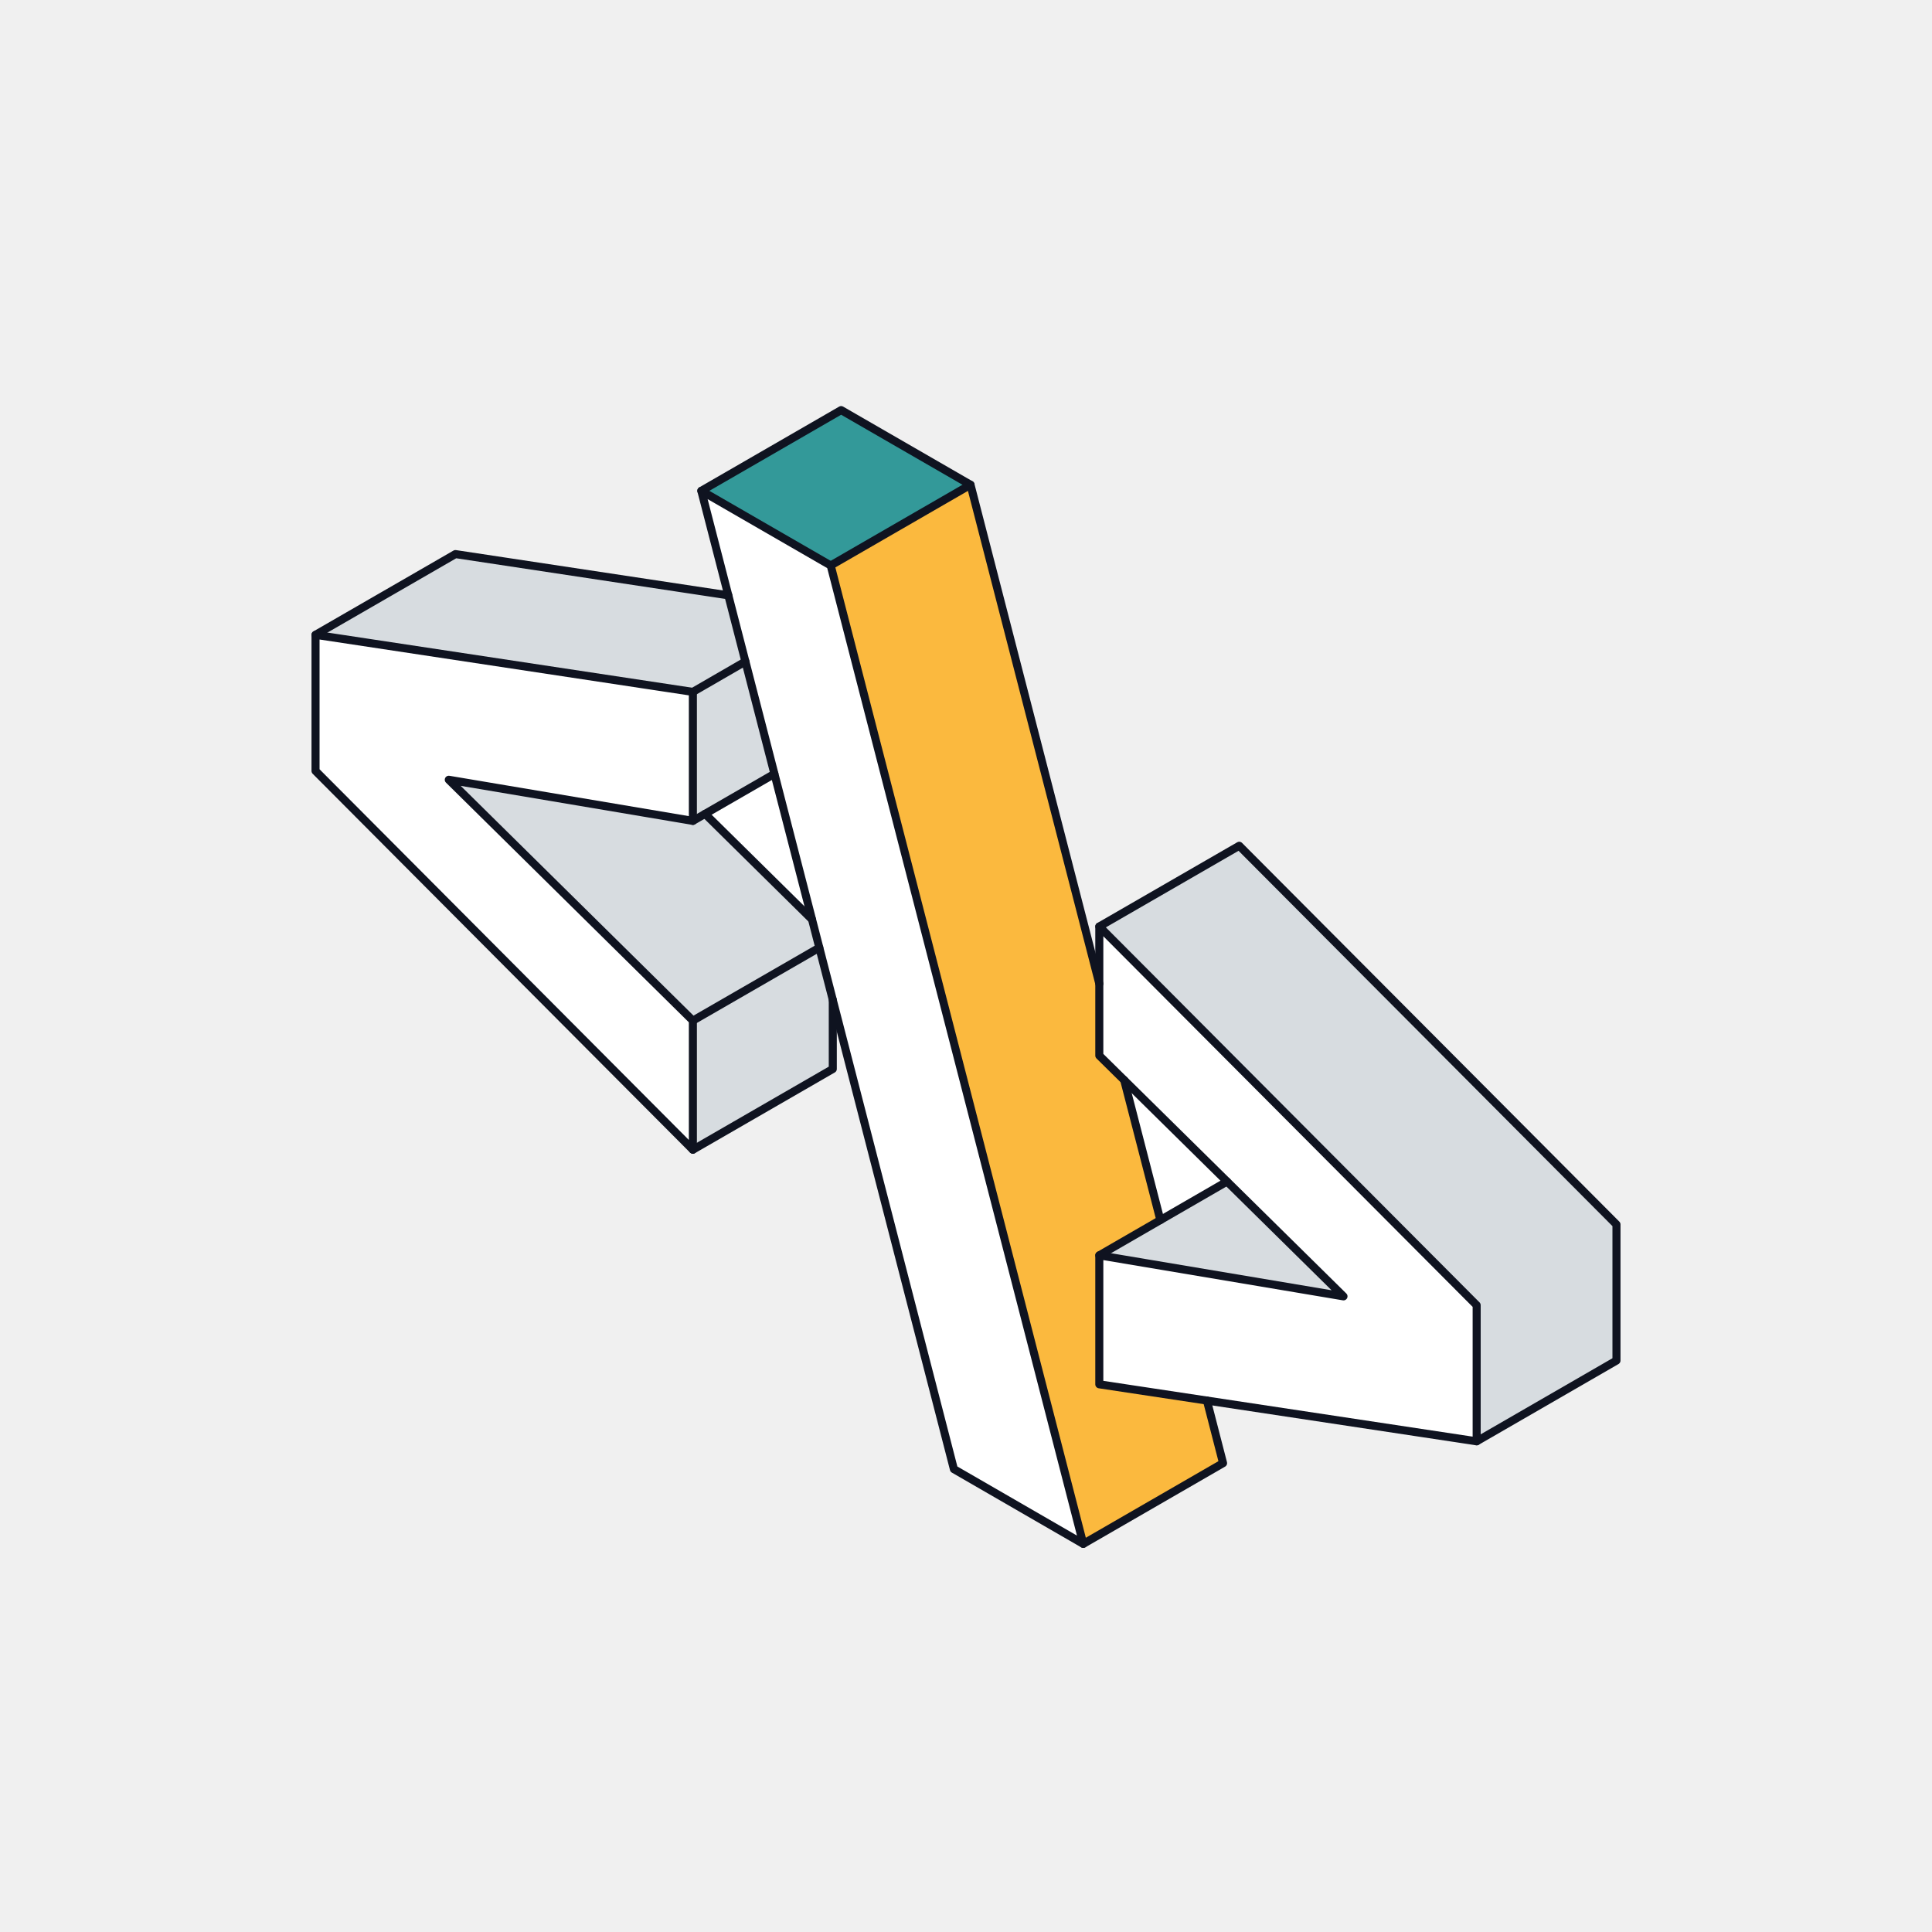
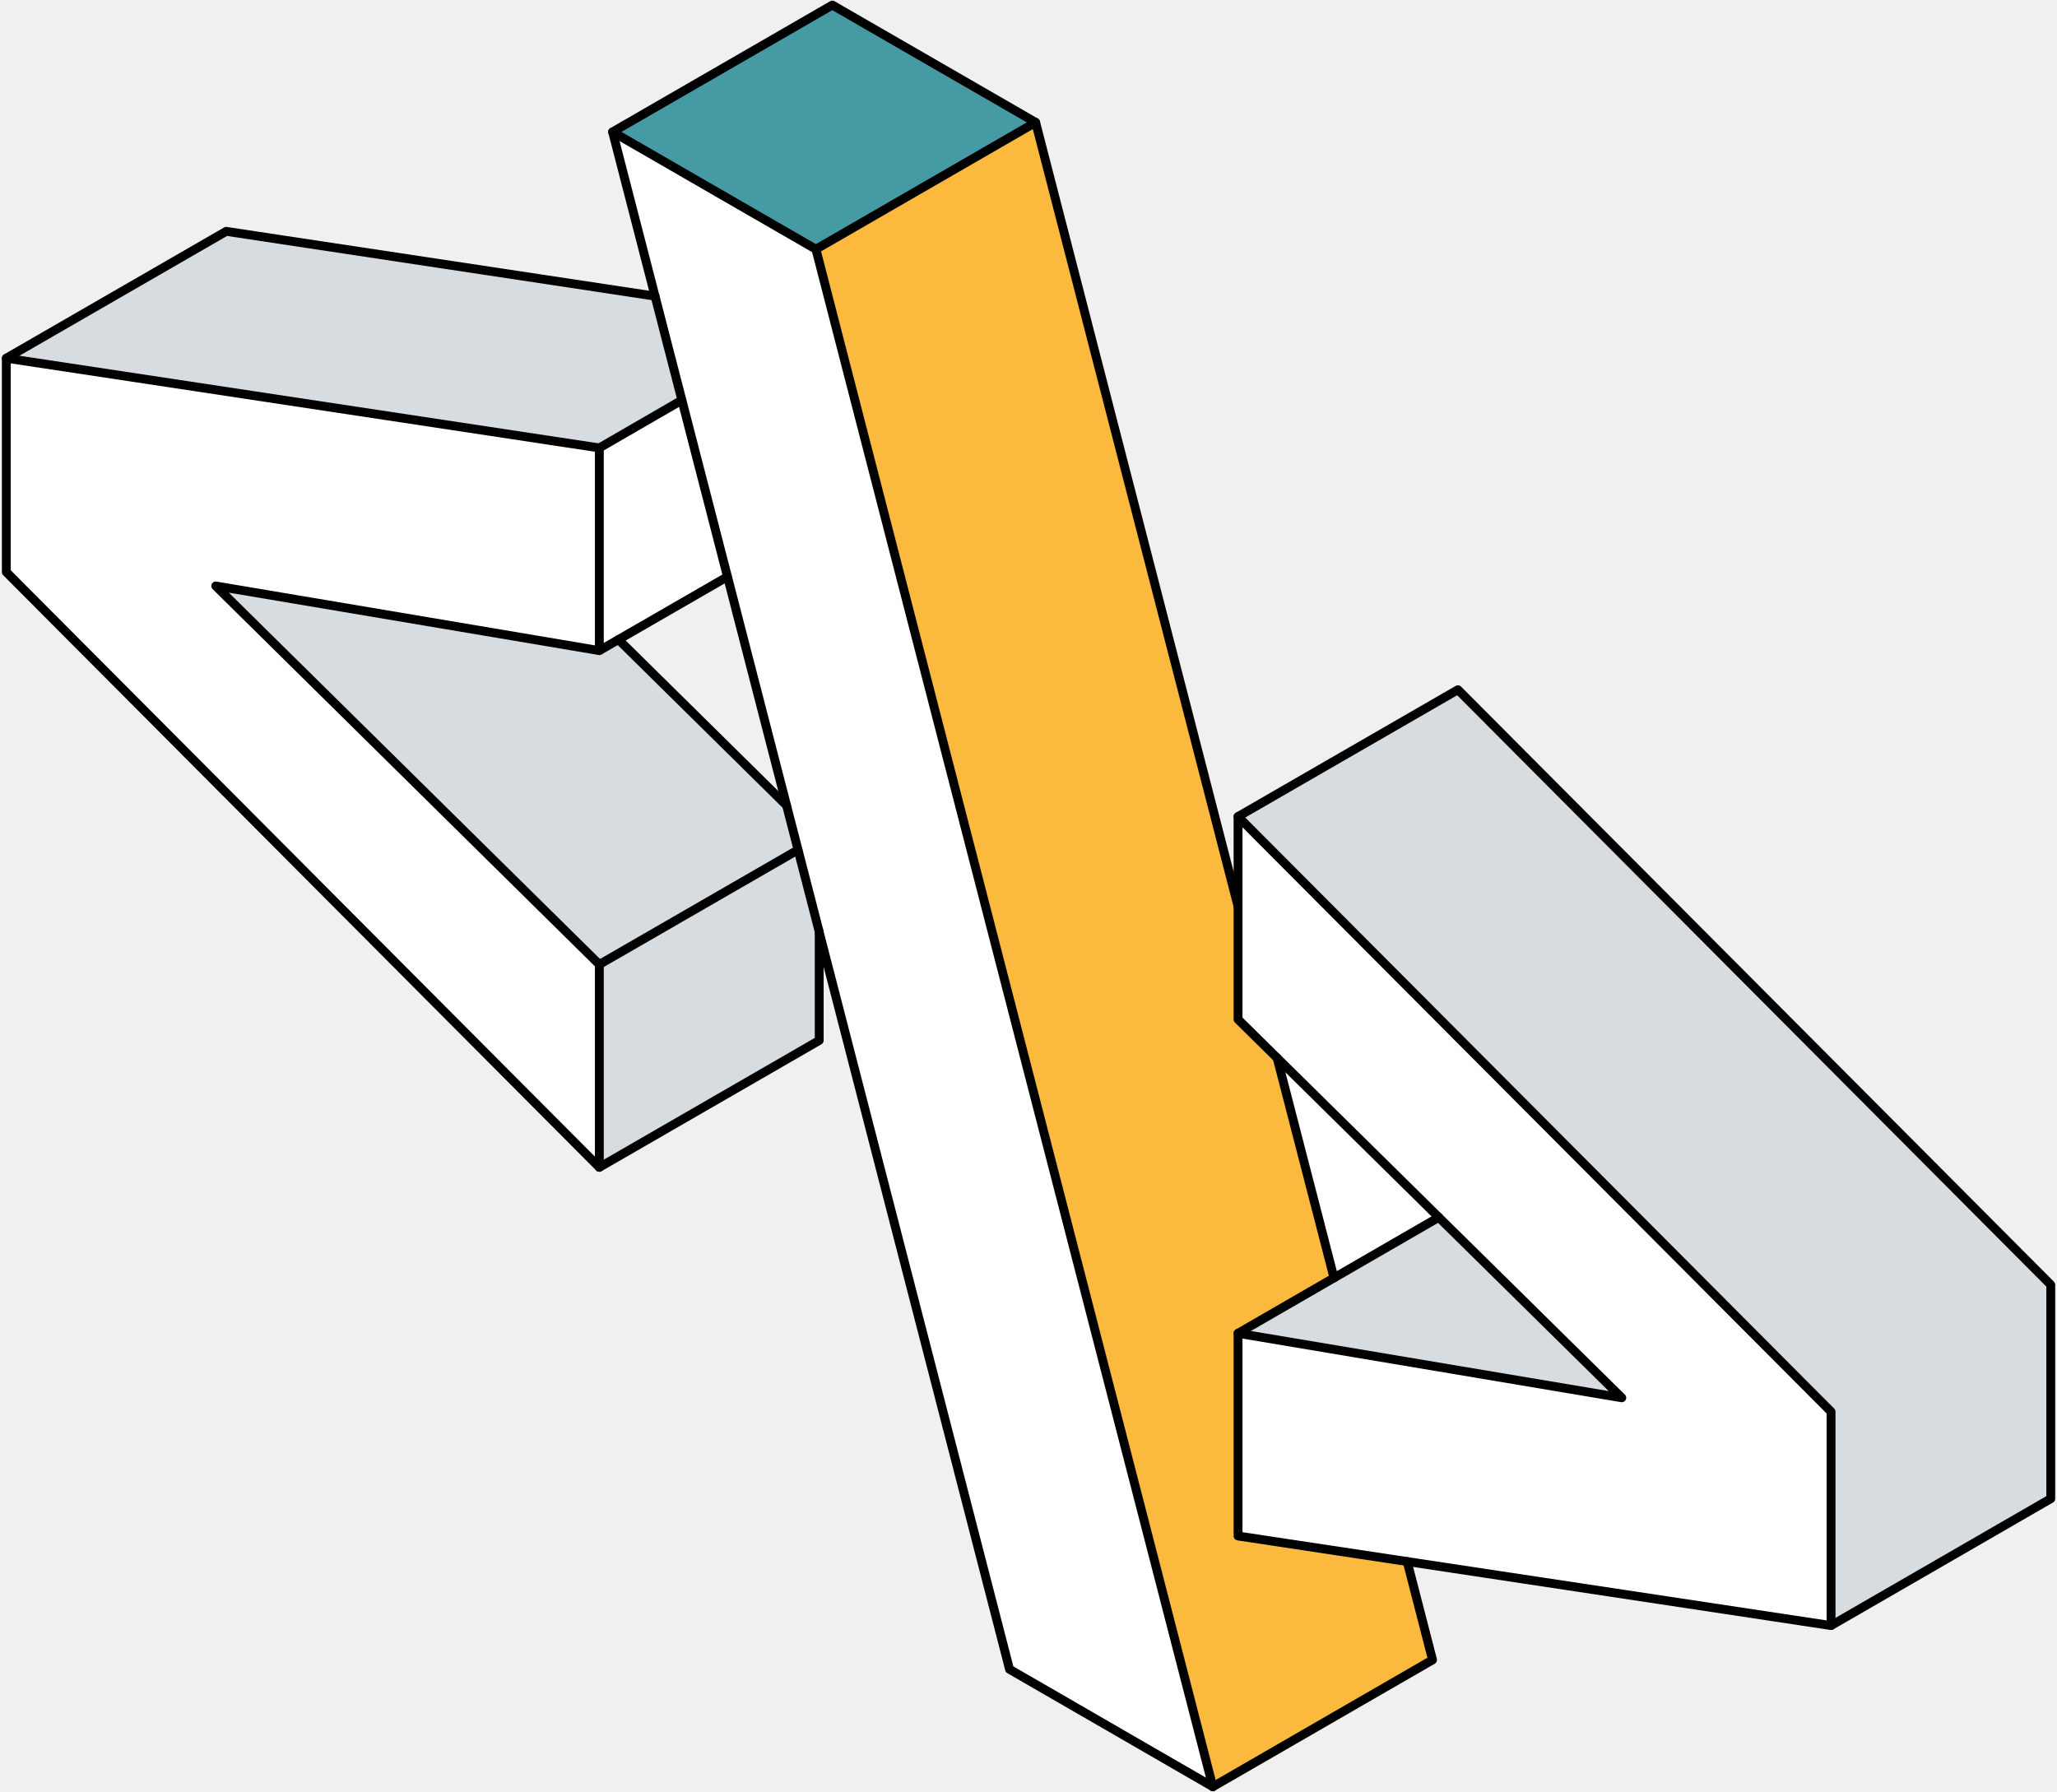
- <svg xmlns="http://www.w3.org/2000/svg" id="Rubix_Wires_programming_software_released" data-name="Rubix Wires programming software released" viewBox="0 0 1200 1200">
-   <defs>
-     <style>
-       .cls-1 {
-         fill: none;
-         stroke: #0f1320;
-         stroke-linecap: round;
-         stroke-linejoin: round;
-         stroke-width: 5px;
-       }
- 
-       .cls-2 {
-         fill: #399;
-       }
- 
-       .cls-3 {
-         fill: #fff;
-       }
- 
-       .cls-4 {
-         fill: #fbb93e;
-       }
- 
-       .cls-5 {
-         fill: #d7dce0;
-       }
-     </style>
-   </defs>
-   <g>
-     <polygon class="cls-3" points="195.98 394.3 195.98 478.84 430.36 714.11 430.36 633.93 278.75 484.32 430.36 509.87 430.36 429.75 195.98 394.3" />
-     <polygon class="cls-5" points="195.98 394.3 430.36 429.75 462.99 410.88 452.37 369.76 282.88 344.15 195.98 394.3" />
-     <polygon class="cls-5" points="278.75 484.32 430.36 633.93 508.88 588.63 504.34 571.04 437.91 505.5 430.36 509.87 278.75 484.32" />
-     <polygon class="cls-5" points="430.36 633.93 430.36 714.11 517.26 663.96 517.26 621.01 508.88 588.63 430.36 633.93" />
-     <polygon class="cls-5" points="430.36 429.75 430.36 509.87 480.98 480.67 462.99 410.88 430.36 429.75" />
-     <polygon class="cls-3" points="435.61 304.86 517.26 621.01 517.26 621.13 592.48 912.5 672.83 958.93 515.96 351.23 435.61 304.86" />
-     <polygon class="cls-2" points="435.61 304.86 515.96 351.23 602.8 301.09 522.45 254.72 435.61 304.86" />
-     <polygon class="cls-3" points="437.91 505.5 504.34 571.04 480.98 480.67 437.91 505.5" />
-     <polygon class="cls-4" points="515.96 351.23 672.83 958.93 759.67 908.78 749.64 869.91 682.8 859.82 682.8 779.71 720.73 757.82 698.25 670.86 682.8 655.64 682.8 610.98 602.8 301.09 515.96 351.23" />
-     <polygon class="cls-3" points="682.8 779.71 682.8 859.82 917.18 895.22 917.18 810.68 682.8 575.47 682.8 655.64 834.47 805.19 682.8 779.71" />
-     <polygon class="cls-5" points="682.8 575.47 917.18 810.68 917.18 895.22 1004.02 845.07 1004.02 760.53 769.7 525.32 682.8 575.47" />
-     <polygon class="cls-5" points="682.8 779.71 834.47 805.19 762.14 733.87 682.8 779.71" />
-     <polygon class="cls-3" points="698.25 670.86 720.73 757.82 762.14 733.87 698.25 670.86" />
-   </g>
-   <g>
-     <line class="cls-1" x1="720.73" y1="757.82" x2="698.25" y2="670.86" />
-     <polygon class="cls-1" points="682.8 610.98 682.8 655.64 834.47 805.19 682.8 779.71 682.8 859.82 917.18 895.22 917.18 810.68 682.8 575.47 682.8 610.98" />
-     <polygon class="cls-1" points="517.26 621.13 592.48 912.5 672.83 958.93 515.96 351.23 435.61 304.86 517.26 621.01 517.26 621.13" />
-     <polygon class="cls-1" points="195.98 394.3 195.98 478.84 430.36 714.11 430.36 633.93 278.75 484.32 430.36 509.87 430.36 429.75 195.98 394.3" />
-     <polyline class="cls-1" points="452.37 369.76 282.88 344.15 195.98 394.3" />
-     <line class="cls-1" x1="430.36" y1="429.75" x2="462.99" y2="410.88" />
-     <line class="cls-1" x1="430.36" y1="509.87" x2="480.98" y2="480.67" />
-     <line class="cls-1" x1="437.91" y1="505.5" x2="504.34" y2="571.04" />
-     <line class="cls-1" x1="430.36" y1="633.93" x2="508.88" y2="588.63" />
-     <polyline class="cls-1" points="430.36 714.11 517.26 663.96 517.26 621.01" />
-     <polyline class="cls-1" points="435.61 304.86 522.45 254.72 602.8 301.09 682.8 610.98" />
-     <line class="cls-1" x1="602.8" y1="301.09" x2="515.96" y2="351.23" />
-     <polyline class="cls-1" points="749.64 869.91 759.67 908.78 672.83 958.93" />
-     <polyline class="cls-1" points="682.8 575.47 769.7 525.32 1004.02 760.53 1004.02 845.07 917.18 895.22" />
-     <line class="cls-1" x1="682.8" y1="779.71" x2="762.14" y2="733.87" />
-   </g>
+ <svg xmlns="http://www.w3.org/2000/svg" width="813" height="708" viewBox="0 0 813 708" fill="none">
+   <path d="M2.5 141.58V226.12L236.88 461.39V381.21L85.27 231.6L236.88 257.15V177.04L2.5 141.58Z" fill="white" />
+   <path d="M2.5 141.58L236.88 177.04L269.51 158.16L258.89 117.04L89.4 91.44L2.5 141.58Z" fill="#D7DCE0" />
+   <path d="M85.269 231.6L236.88 381.21L315.4 335.91L310.86 318.33L244.43 252.78L236.88 257.15L85.269 231.6Z" fill="#D7DCE0" />
+   <path d="M236.881 381.21V461.39L323.781 411.24V368.29L315.401 335.91L236.881 381.21Z" fill="#D7DCE0" />
+   <path d="M236.881 177.04V257.15L287.501 227.95L269.511 158.16L236.881 177.04Z" fill="white" />
+   <path d="M242.131 52.14L323.781 368.29V368.41L399.001 659.78L479.351 706.21L322.481 98.51L242.131 52.14Z" fill="white" />
+   <path d="M242.131 52.14L322.481 98.51L409.321 48.37L328.971 2L242.131 52.14Z" fill="#459AA4" />
+   <path d="M322.48 98.51L479.35 706.21L566.19 656.07L556.16 617.19L489.32 607.1V526.99L527.25 505.1L504.77 418.14L489.32 402.92V358.26L409.32 48.37L322.48 98.51Z" fill="#FBB93E" />
+   <path d="M489.32 526.99V607.1L723.7 642.5V557.96L489.32 322.75V402.92L640.99 552.47L489.32 526.99Z" fill="white" />
+   <path d="M489.32 322.75L723.7 557.96V642.5L810.54 592.35V507.81L576.22 272.61L489.32 322.75Z" fill="#D7DCE0" />
+   <path d="M489.32 526.99L640.99 552.47L568.66 481.15L489.32 526.99Z" fill="#D7DCE0" />
+   <path d="M504.77 418.14L527.25 505.1L568.66 481.15L504.77 418.14Z" fill="white" />
+   <path d="M527.25 505.1L504.77 418.14" stroke="black" stroke-width="3.5" stroke-linecap="round" stroke-linejoin="round" />
+   <path d="M489.32 358.26V402.92L640.99 552.47L489.32 526.99V607.1L723.7 642.5V557.96L489.32 322.75V358.26Z" stroke="black" stroke-width="3.5" stroke-linecap="round" stroke-linejoin="round" />
+   <path d="M323.781 368.41L399.001 659.78L479.351 706.21L322.481 98.51L242.131 52.14L323.781 368.29V368.41Z" stroke="black" stroke-width="3.5" stroke-linecap="round" stroke-linejoin="round" />
+   <path d="M2.5 141.58V226.12L236.88 461.39V381.21L85.27 231.6L236.88 257.15V177.04L2.5 141.58Z" stroke="black" stroke-width="3.5" stroke-linecap="round" stroke-linejoin="round" />
+   <path d="M258.89 117.04L89.4 91.44L2.5 141.58" stroke="black" stroke-width="3.5" stroke-linecap="round" stroke-linejoin="round" />
+   <path d="M236.881 177.04L269.511 158.16" stroke="black" stroke-width="3.5" stroke-linecap="round" stroke-linejoin="round" />
+   <path d="M236.881 257.15L287.501 227.95" stroke="black" stroke-width="3.5" stroke-linecap="round" stroke-linejoin="round" />
+   <path d="M244.43 252.78L310.86 318.33" stroke="black" stroke-width="3.5" stroke-linecap="round" stroke-linejoin="round" />
+   <path d="M236.881 381.21L315.401 335.91" stroke="black" stroke-width="3.5" stroke-linecap="round" stroke-linejoin="round" />
+   <path d="M236.881 461.39L323.781 411.24V368.29" stroke="black" stroke-width="3.5" stroke-linecap="round" stroke-linejoin="round" />
+   <path d="M242.131 52.14L328.971 2L409.321 48.37L489.321 358.26" stroke="black" stroke-width="3.5" stroke-linecap="round" stroke-linejoin="round" />
+   <path d="M409.32 48.37L322.48 98.51" stroke="black" stroke-width="3.5" stroke-linecap="round" stroke-linejoin="round" />
+   <path d="M556.16 617.19L566.19 656.07L479.35 706.21" stroke="black" stroke-width="3.5" stroke-linecap="round" stroke-linejoin="round" />
+   <path d="M489.32 322.75L576.22 272.61L810.54 507.81V592.35L723.7 642.5" stroke="black" stroke-width="3.5" stroke-linecap="round" stroke-linejoin="round" />
+   <path d="M489.32 526.99L568.66 481.15" stroke="black" stroke-width="3.5" stroke-linecap="round" stroke-linejoin="round" />
</svg>
